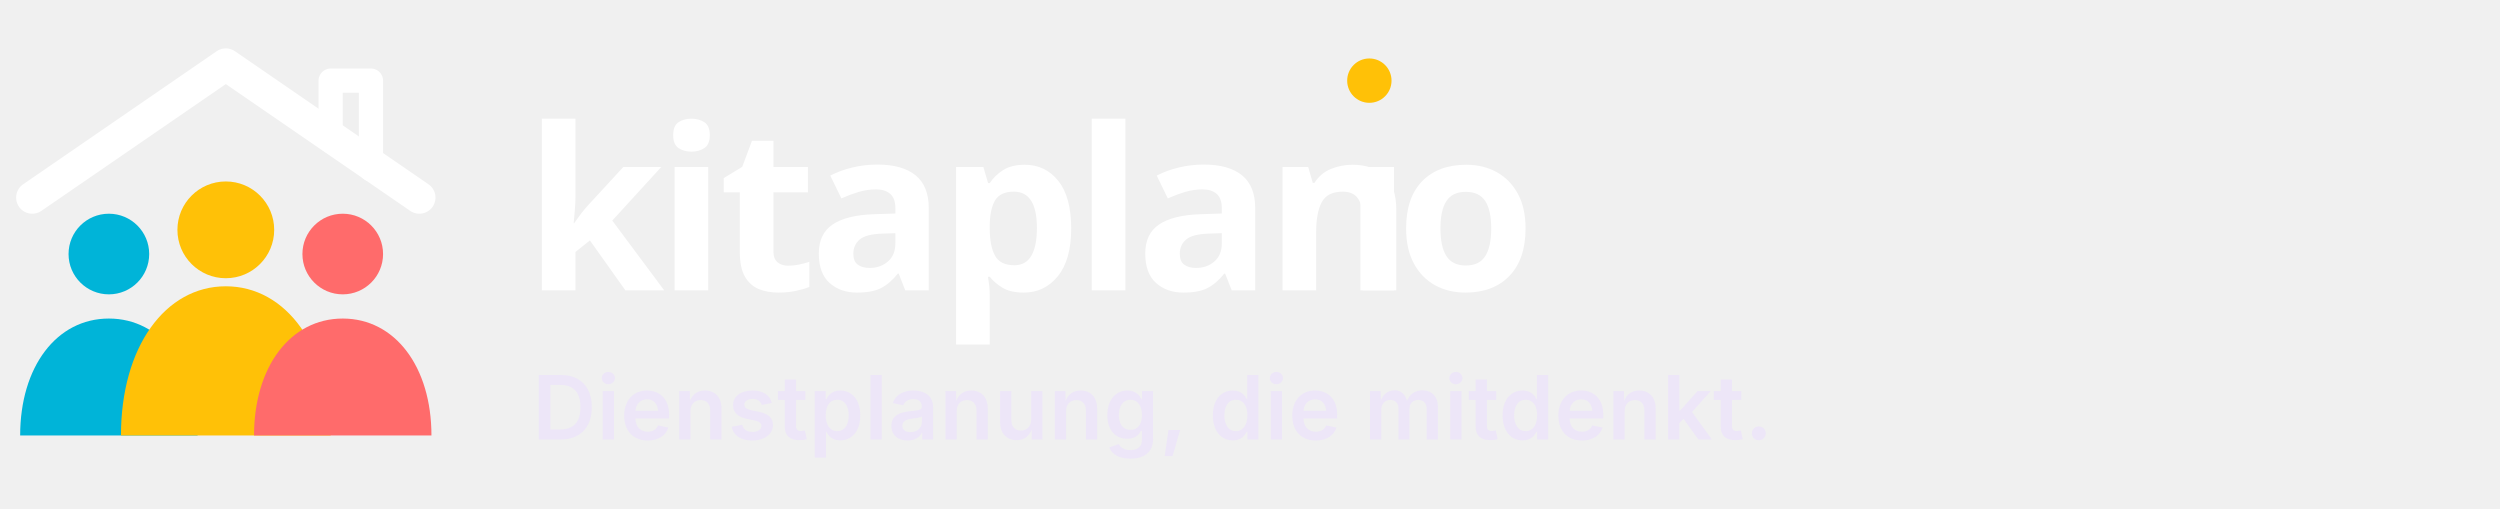
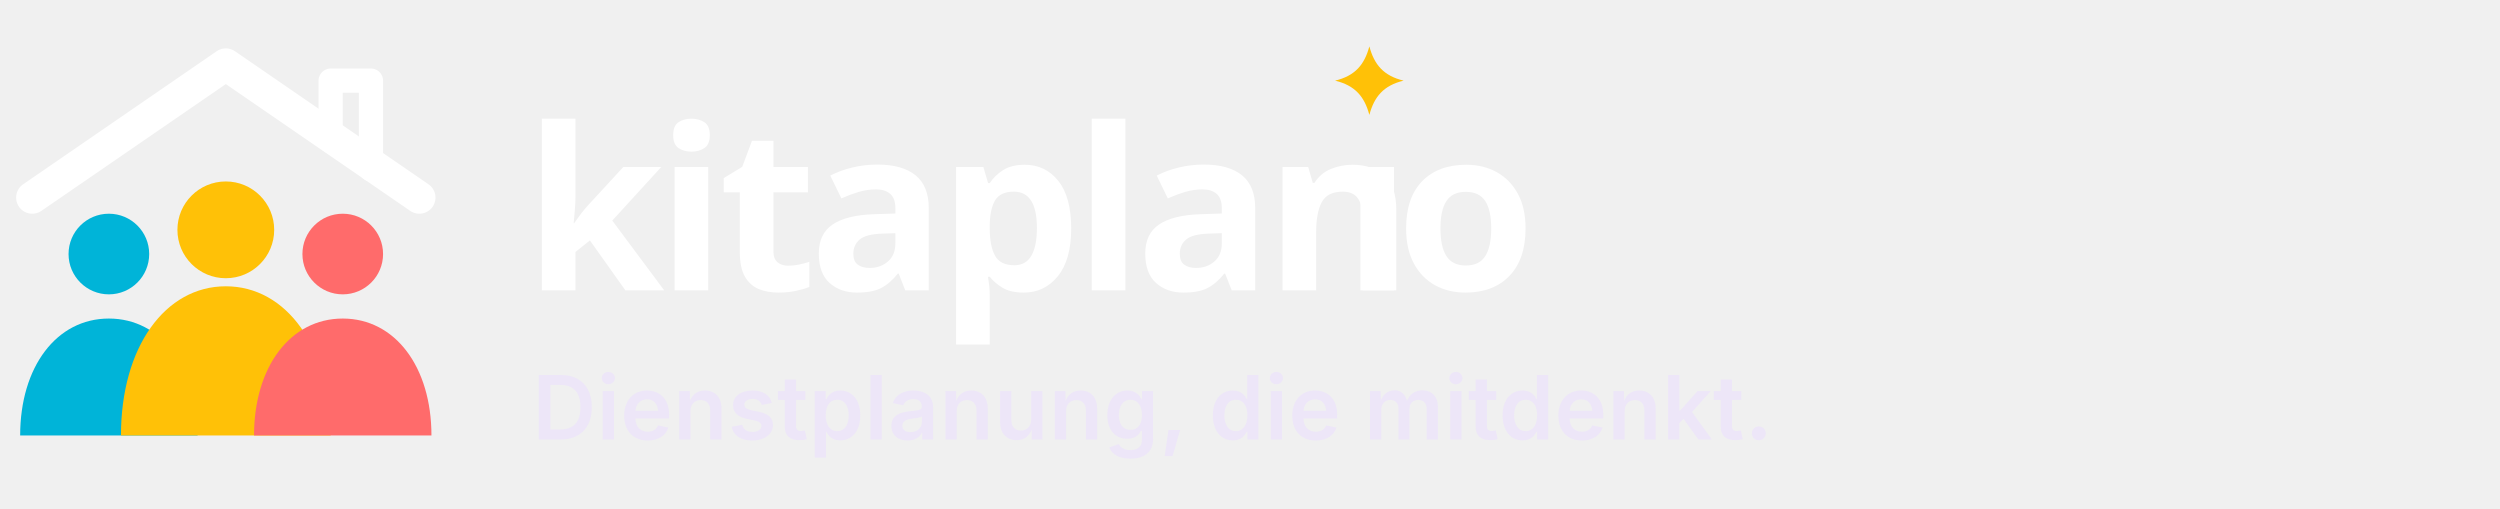
<svg xmlns="http://www.w3.org/2000/svg" viewBox="0 0 620 126" role="img" aria-labelledby="title desc">
  <g id="team" transform="translate(0 4)">
    <path d="M8 45 56 12 104 45" fill="none" stroke="#FFFFFF" stroke-width="8" stroke-linecap="round" stroke-linejoin="round" />
    <path d="M82 31V16H92V38" fill="none" stroke="#FFFFFF" stroke-width="6" stroke-linecap="round" stroke-linejoin="round" />
    <circle cx="27" cy="59" r="10" fill="#00B4D8" />
    <circle cx="56" cy="53" r="12" fill="#FFC107" />
    <circle cx="85" cy="59" r="10" fill="#FF6B6B" />
    <path d="M5 104c0-17 9-29 22-29s22 12 22 29H5Z" fill="#00B4D8" />
    <path d="M30 104c0-22 11-37 26-37s26 15 26 37H30Z" fill="#FFC107" />
    <path d="M63 104c0-17 9-29 22-29s22 12 22 29H63Z" fill="#FF6B6B" />
  </g>
  <text y="72" font-family="Nunito Sans, sans-serif" font-size="56" font-weight="900" letter-spacing="-1.8" fill="#FFFFFF">
    <tspan x="130" textLength="203" lengthAdjust="spacingAndGlyphs">kitaplan</tspan>
    <tspan x="333" textLength="13.2" lengthAdjust="spacingAndGlyphs">ı</tspan>
    <tspan x="346.2" textLength="34" lengthAdjust="spacingAndGlyphs">o</tspan>
  </text>
-   <circle id="second-i-dot" cx="339.6" cy="20" r="5.5" fill="#FFC107" />
+   <path id="second-i-sparkle" d="M339.6 11.5C340.8 16 343.1 18.8 348.1 20 343.1 21.2 340.8 24 339.6 28.5 338.4 24 336.1 21.2 331.1 20 336.1 18.8 338.4 16 339.6 11.5Z" fill="#FFC107" />
  <text x="132" y="109" font-family="Inter, sans-serif" font-size="22" font-weight="600" letter-spacing=".1" fill="#EDE6F8">Dienstplanung, die mitdenkt.</text>
</svg>
